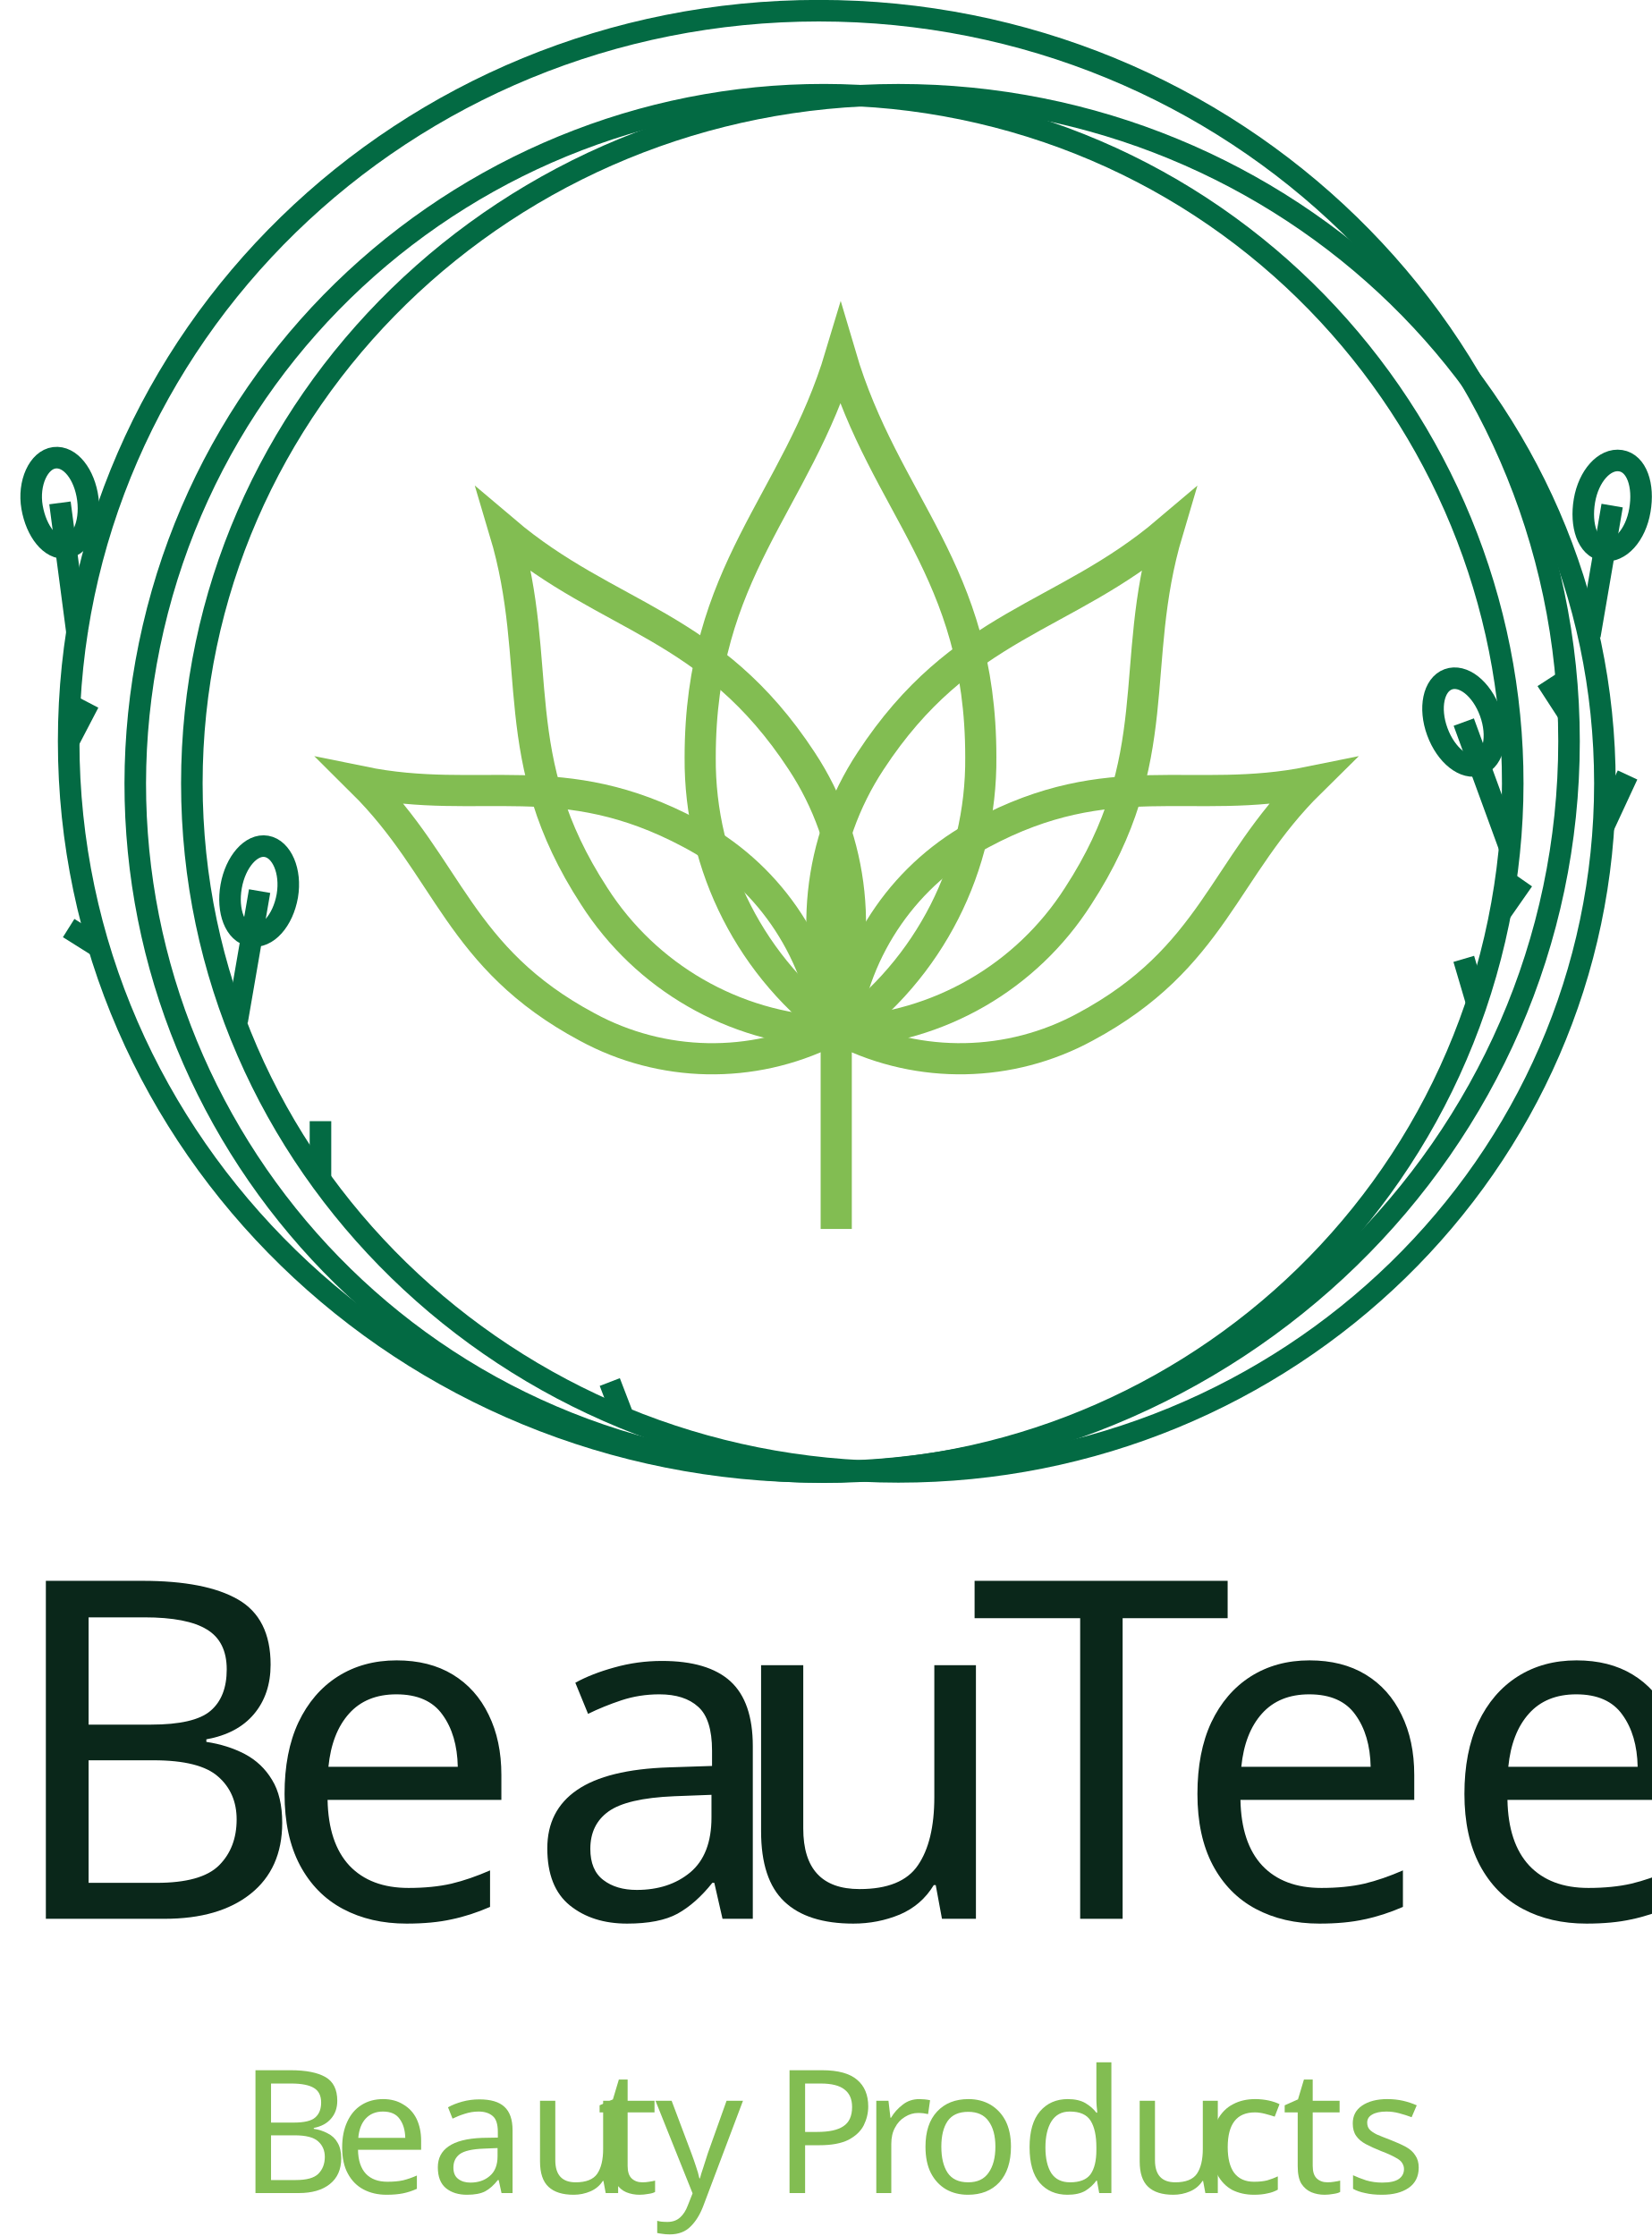
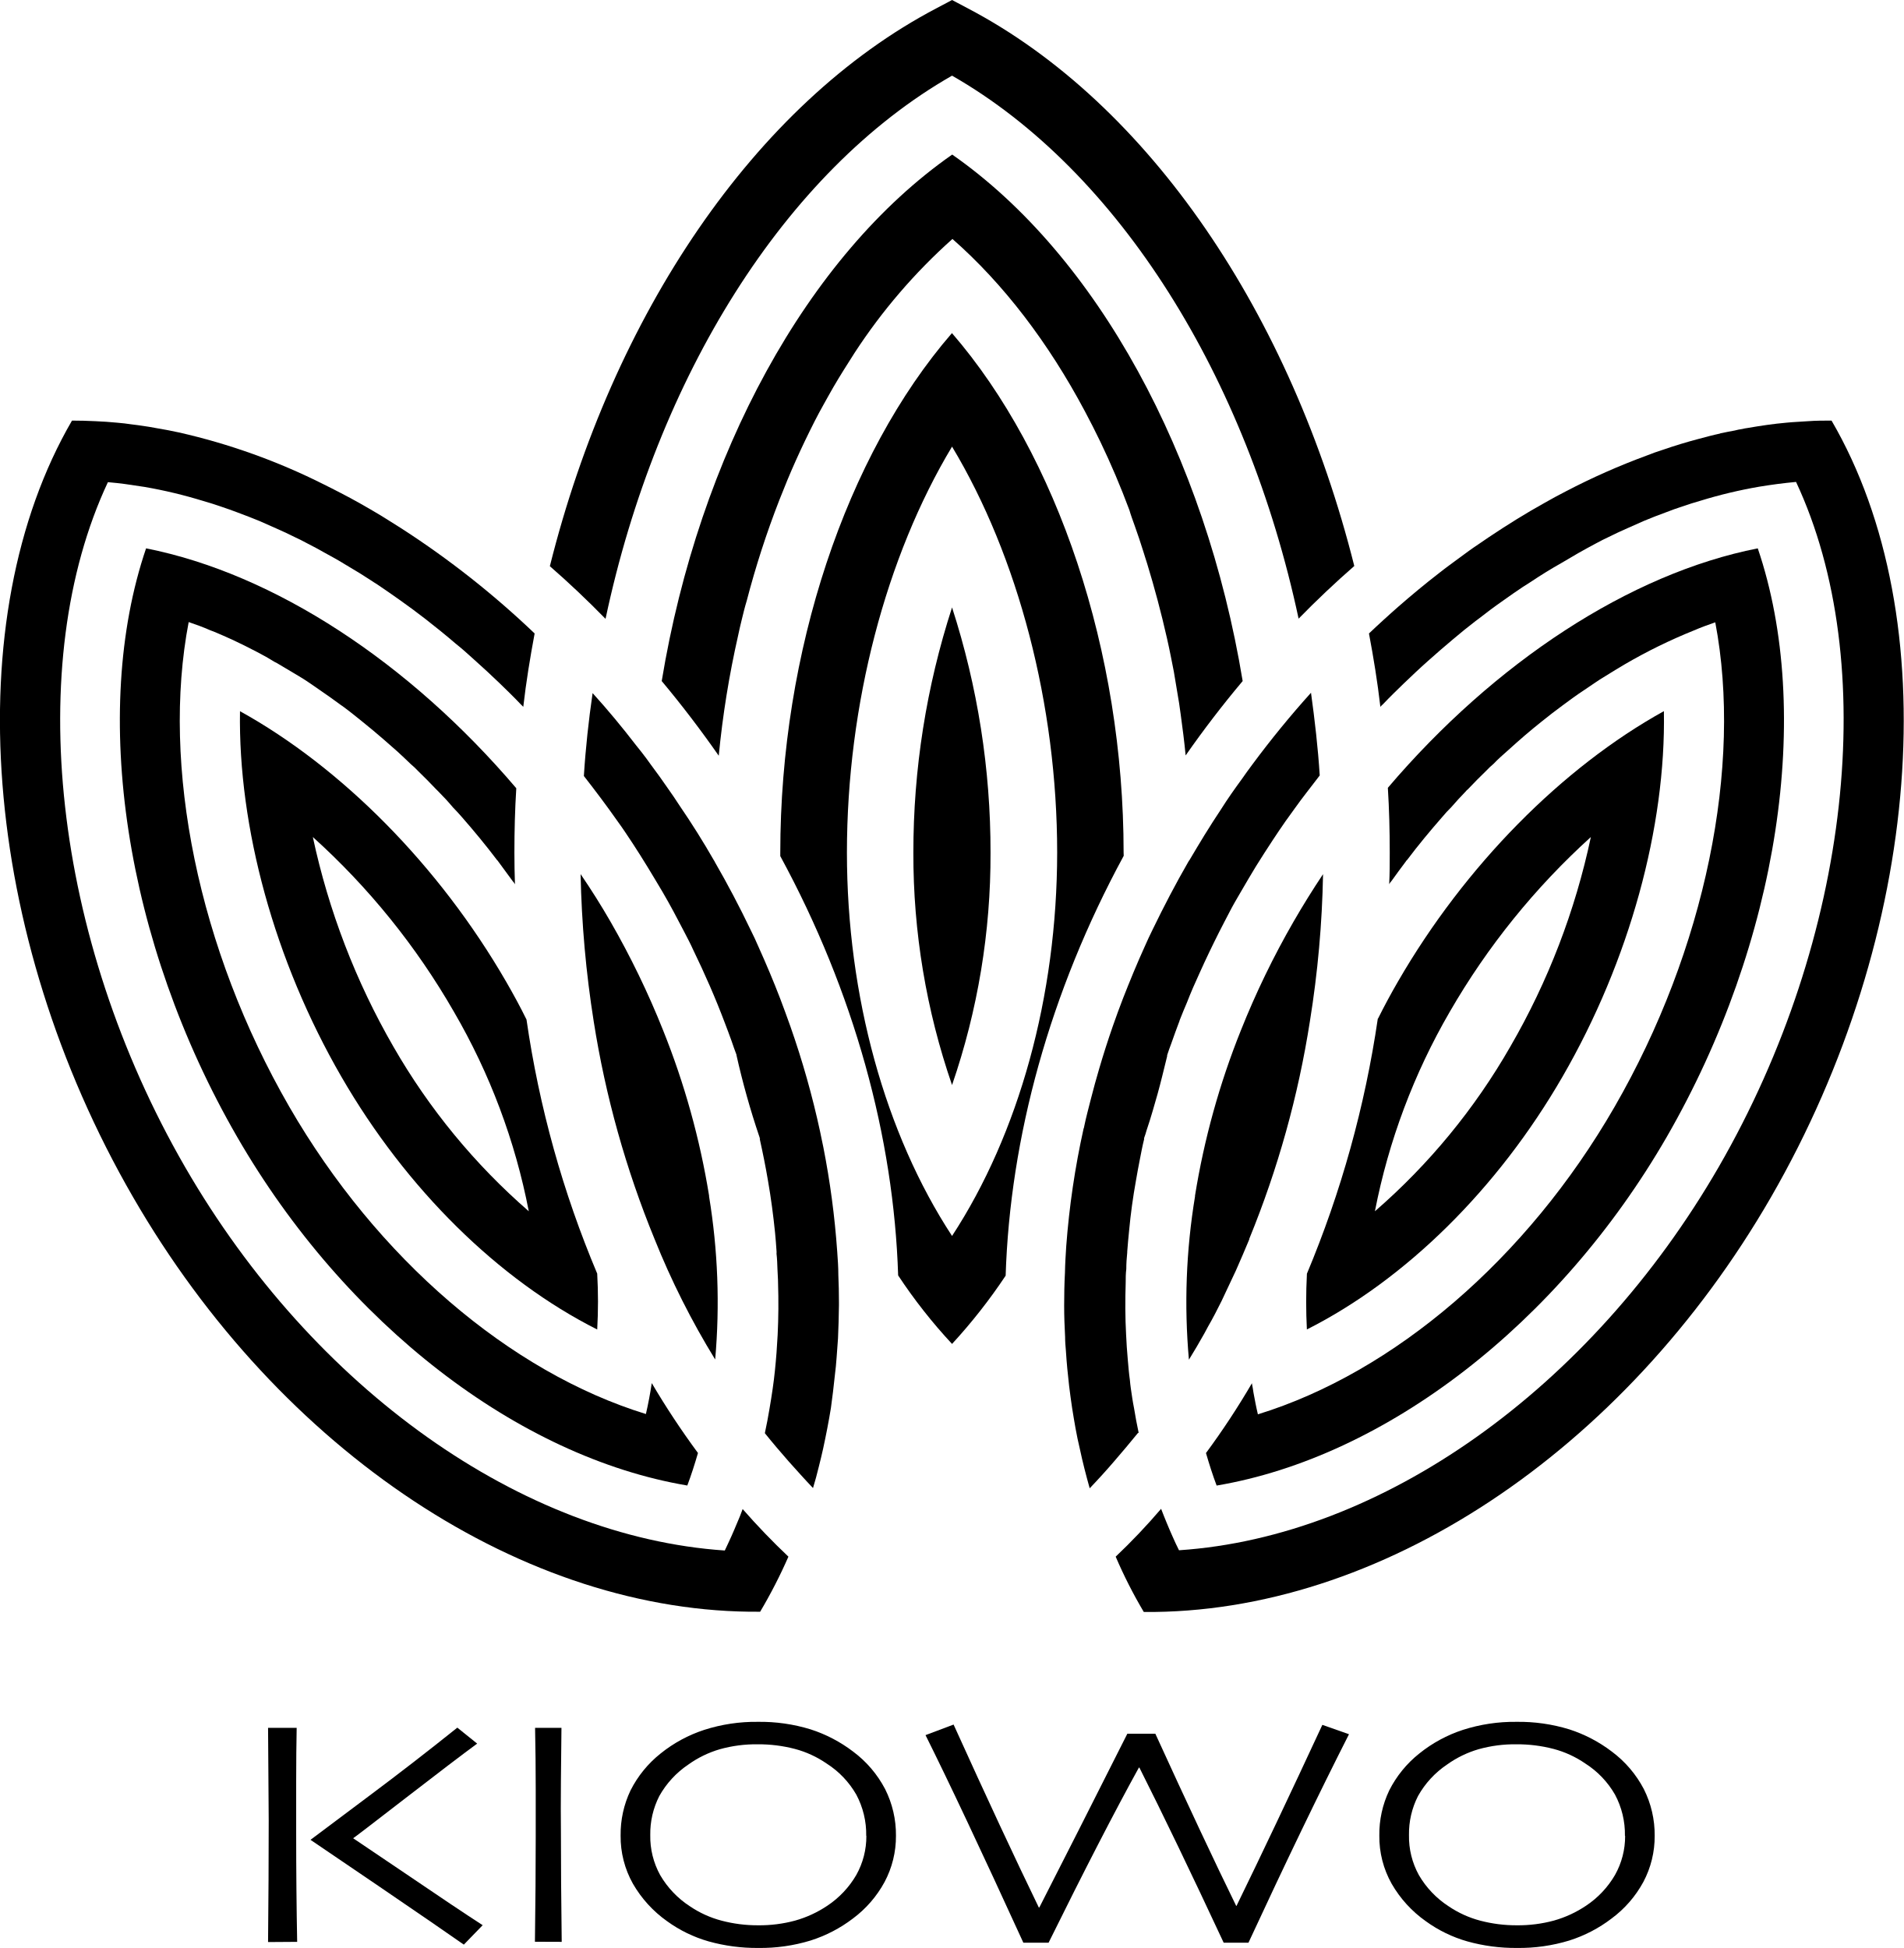
- <svg xmlns="http://www.w3.org/2000/svg" viewBox="0 0 91.17 123.43">
-   <defs>
-     <style>.cls-1{font-size:26.13px;fill:#0a271a;}.cls-1,.cls-6{font-family:MyriadPro-Regular, Myriad
-             Pro;}.cls-2{letter-spacing:0em;}.cls-3{letter-spacing:-0.03em;}.cls-4{letter-spacing:-0.07em;}.cls-5{letter-spacing:0em;}.cls-6{font-size:9.5px;fill:#82bd52;}.cls-7{letter-spacing:0em;}.cls-8{letter-spacing:0.01em;}.cls-9{letter-spacing:-0.02em;}.cls-10{letter-spacing:-0.01em;}.cls-11{letter-spacing:0.01em;}.cls-12{letter-spacing:0em;}.cls-13,.cls-14{fill:none;stroke-miterlimit:10;}.cls-13{stroke:#036a43;stroke-width:1.19px;}.cls-14{stroke:#82bd52;stroke-width:1.72px;}
-         </style>
-   </defs>
+ <svg xmlns="http://www.w3.org/2000/svg" viewBox="0 0 383.93 392.94">
  <g id="Capa_2" data-name="Capa 2">
-     <g id="Capa_1-2" data-name="Capa 1">
-       <text class="cls-1" transform="translate(0 105.92)">
-         <tspan class="cls-2">B</tspan>
-         <tspan x="14.27" y="0">ea</tspan>
-         <tspan class="cls-3" x="39.95" y="0">u</tspan>
-         <tspan class="cls-4" x="53.53" y="0">T</tspan>
-         <tspan class="cls-5" x="64.66" y="0">ee</tspan>
-       </text>
-       <text class="cls-6" transform="translate(13.18 121.06)">
-         <tspan class="cls-7">B</tspan>
-         <tspan x="5.19" y="0">eau</tspan>
-         <tspan class="cls-8" x="19.76" y="0">t</tspan>
-         <tspan x="22.99" y="0">y</tspan>
-         <tspan class="cls-9" x="29.48" y="0">P</tspan>
-         <tspan class="cls-10" x="34.38" y="0">r</tspan>
-         <tspan x="37.39" y="0">odu</tspan>
-         <tspan class="cls-11" x="53.2" y="0">c</tspan>
-         <tspan class="cls-12" x="57.58" y="0">ts</tspan>
-       </text>
-       <circle class="cls-13" cx="45.48" cy="43.24" r="38.01" transform="translate(-6.92 77.77) rotate(-76.93)" />
-       <ellipse class="cls-13" cx="49.59" cy="43.24" rx="39" ry="38.01" />
-       <ellipse class="cls-13" cx="45.2" cy="40.92" rx="41.41" ry="40.33" />
-       <path class="cls-13" d="M90.52,28.17c-.23,1.37-1.11,2.35-2,2.21S87.23,29,87.46,27.64s1.11-2.35,2-2.21S90.76,26.8,90.52,28.17Z" />
-       <line class="cls-13" x1="88.99" y1="27.91" x2="87.76" y2="35.09" />
-       <path class="cls-13" d="M15.86,49.45c-.24,1.37-1.11,2.36-2,2.21s-1.34-1.37-1.1-2.73,1.11-2.36,1.95-2.21S16.09,48.09,15.86,49.45Z" />
-       <line class="cls-13" x1="14.33" y1="49.19" x2="13.09" y2="56.37" />
-       <path class="cls-13" d="M4.85,27.55c.18,1.38-.36,2.58-1.21,2.69S2,29.33,1.77,28,2.13,25.38,3,25.27,4.67,26.18,4.85,27.55Z" />
-       <line class="cls-13" x1="3.31" y1="27.76" x2="4.26" y2="34.98" />
-       <path class="cls-13" d="M82.26,39.33c.47,1.3.21,2.59-.6,2.89s-1.84-.52-2.32-1.83-.21-2.59.6-2.89S81.78,38,82.26,39.33Z" />
-       <line class="cls-13" x1="80.8" y1="39.86" x2="83.3" y2="46.7" />
-       <line class="cls-13" x1="17.69" y1="61.89" x2="17.69" y2="65.11" />
-       <line class="cls-13" x1="3.79" y1="51.23" x2="5.46" y2="52.28" />
-       <line class="cls-13" x1="4.9" y1="38.79" x2="3.79" y2="40.92" />
-       <line class="cls-13" x1="34.42" y1="78.27" x2="33.66" y2="76.29" />
-       <line class="cls-13" x1="80.8" y1="52.93" x2="81.52" y2="55.37" />
-       <line class="cls-13" x1="84.08" y1="48.59" x2="82.83" y2="50.38" />
-       <line class="cls-13" x1="85.37" y1="37.55" x2="86.59" y2="39.43" />
-       <line class="cls-13" x1="89.84" y1="42.78" x2="88.48" y2="45.71" />
-       <path class="cls-14" d="M54.14,41.78A18.5,18.5,0,0,1,46.4,57a18.49,18.49,0,0,1-7.75-15.19c0-10.32,5.3-14,7.75-22.18C48.85,27.94,54.14,31.46,54.14,41.78Z" />
-       <path class="cls-14" d="M59.51,49.47a16.28,16.28,0,0,1-13,7.5A16.3,16.3,0,0,1,48.06,42c5-7.63,10.66-7.81,16.39-12.67C62.26,36.69,64.47,41.85,59.51,49.47Z" />
-       <path class="cls-14" d="M59.9,56.69a14.47,14.47,0,0,1-13.33.25A14.44,14.44,0,0,1,54.19,46c7.11-3.81,11.62-1.51,18.15-2.84C67.5,47.93,67,52.88,59.9,56.69Z" />
-       <path class="cls-14" d="M32.8,49.47a16.29,16.29,0,0,0,13,7.5A16.28,16.28,0,0,0,44.25,42c-5-7.63-10.66-7.81-16.39-12.67C30.06,36.69,27.84,41.85,32.8,49.47Z" />
-       <path class="cls-14" d="M32.41,56.69a14.46,14.46,0,0,0,13.33.25A14.45,14.45,0,0,0,38.13,46C31,42.19,26.5,44.49,20,43.16,24.81,47.93,25.29,52.88,32.41,56.69Z" />
-       <line class="cls-14" x1="46.16" y1="56.97" x2="46.16" y2="67.84" />
+     <g id="logo">
+       <path d="M192,15.26c33.7,19.28,59.5,60.88,69.89,109.53,3.64-3.72,7.4-7.28,11.23-10.62-12.69-50.57-41.29-93.28-78-112.52L192,0l-3.11,1.65c-36.72,19.24-65.36,62-78,112.56,3.83,3.33,7.59,6.9,11.23,10.62C132.44,76.18,158.24,34.54,192,15.26Z" />
+       <path d="M228.82,106c.62,1.76,1.23,3.52,1.77,5.29.26.8.49,1.61.76,2.41,1.5,4.91,2.84,9.93,4,15.07.27,1.26.58,2.57.81,3.83l.57,2.88.69,4.14c.27,1.49.5,3,.69,4.48.38,2.76.73,5.49,1,8.28q5.46-7.82,11.5-15c-7.51-45.55-29.33-85.8-58.58-106.2-29.25,20.4-51.07,60.65-58.58,106.2q6,7.18,11.5,15.06a193.18,193.18,0,0,1,3.91-24.26c.23-1.08.46-2.11.73-3.19.31-1.26.61-2.53,1-3.79a182.71,182.71,0,0,1,6.59-20.36c.54-1.34,1.07-2.68,1.61-4s1.11-2.6,1.69-3.91c1.22-2.72,2.49-5.36,3.83-8,.58-1.11,1.15-2.22,1.77-3.3s1.3-2.38,2-3.56,1.38-2.34,2.11-3.49,1.42-2.26,2.14-3.38a114.64,114.64,0,0,1,19.75-23c10.31,9.05,19.36,20.93,26.72,34.78,1.07,2,2.11,4.06,3.11,6.13q3.21,6.68,5.86,13.8C228.05,103.9,228.44,104.93,228.82,106Z" />
+       <path d="M226.6,172c0-40.6-13.31-80.16-34.62-104.81C170.66,91.82,157.36,131.38,157.36,172v.69c14.91,27.45,22.89,56.71,23.77,84.58A105.93,105.93,0,0,0,192,271.09a111.55,111.55,0,0,0,10.81-13.77v0c.88-27.84,8.89-57.2,23.81-84.69ZM192,249.31c-13.46-20.55-21.2-48.34-21.2-77.33,0-29.9,7.9-59.76,21.2-81.89,13.3,22.13,21.2,52,21.2,81.89C213.18,201,205.44,228.76,192,249.31Z" />
+       <path d="M184.2,172A142.4,142.4,0,0,0,192,218.87,142.4,142.4,0,0,0,199.76,172,159.91,159.91,0,0,0,192,122.53,159.91,159.91,0,0,0,184.2,172Z" />
+       <path d="M149.77,304.4c-.35,1-.73,1.92-1.15,2.88s-.73,1.8-1.15,2.68-.84,1.88-1.3,2.8C105.34,310,63.28,280.33,37.32,235.4,10.64,189.2,4.66,133.72,21.76,97.26c1.26.12,2.53.23,3.76.42s2.45.35,3.64.54A94.79,94.79,0,0,1,41,101.06c1.23.34,2.42.73,3.64,1.15s2.15.73,3.23,1.15c1.49.54,3,1.15,4.52,1.76l3.72,1.65c1.11.5,2.22,1,3.33,1.57.85.39,1.69.81,2.53,1.27,1.15.57,2.34,1.23,3.49,1.88,1.5.8,3,1.65,4.41,2.53a2.2,2.2,0,0,1,.46.27c1.5.88,3,1.8,4.45,2.76.38.26.8.53,1.19.76,1.61,1.08,3.14,2.15,4.71,3.26,1.73,1.23,3.45,2.49,5.18,3.84,2,1.57,4.06,3.22,6.06,4.94,1.26,1,2.49,2.11,3.71,3.22,1.73,1.53,3.45,3.14,5.14,4.76,1.42,1.38,2.84,2.75,4.22,4.21l.54.54c.57-5,1.38-9.93,2.29-14.8A180.69,180.69,0,0,0,81,106.62c-1.42-.92-2.88-1.8-4.29-2.69-2.69-1.61-5.37-3.14-8.06-4.52-1.11-.57-2.22-1.15-3.33-1.69a127.66,127.66,0,0,0-29.29-10.5c-1.61-.35-3.22-.65-4.83-.92-.77-.15-1.53-.27-2.3-.38s-1.54-.23-2.3-.31c-1-.15-2-.27-3-.35-1.45-.15-2.91-.23-4.36-.3-1.62-.08-3.15-.12-4.72-.12C-8.64,124.67-3.81,188.47,26.82,241.45c29.79,51.6,79.13,84.08,126.48,83.66A102.44,102.44,0,0,0,159,314Q154.2,309.46,149.77,304.4Z" />
+       <path d="M169,270c.11-2.19.15-4.41.19-6.67v-.7q0-2.7-.12-5.4c0-1.61-.11-3.18-.23-4.79a170.48,170.48,0,0,0-2.79-21c-.24-1.07-.43-2.11-.66-3.18a175.78,175.78,0,0,0-6-21.24q-1-2.82-2.07-5.64c-1.34-3.49-2.8-6.94-4.37-10.43-.5-1.15-1-2.26-1.57-3.37-2.22-4.64-4.64-9.24-7.25-13.76,0-.08-.11-.19-.15-.27q-3.27-5.7-6.9-11c-.77-1.19-1.57-2.38-2.42-3.57-1.07-1.57-2.18-3.1-3.33-4.64l-1-1.38c-.66-.88-1.31-1.72-2-2.56-2.84-3.69-5.75-7.21-8.82-10.59-.8,5.52-1.41,11.08-1.76,16.72,2.34,3,4.6,6,6.79,9.12,1.07,1.46,2.07,3,3.06,4.49s2,3.14,3,4.75,2,3.34,3,5c1.57,2.68,3,5.4,4.41,8.12.61,1.19,1.23,2.34,1.76,3.53,2.38,4.91,4.53,9.81,6.41,14.8.46,1.19.91,2.41,1.34,3.6.34,1,.65,1.88,1,2.8v.08a160.81,160.81,0,0,0,4.6,16.41,1.07,1.07,0,0,1,.11.46c.08,0,.08.07,0,.11.31,1.42.61,2.8.88,4.18s.54,2.8.77,4.18c.61,3.49,1.07,7,1.42,10.43.11,1.22.23,2.49.3,3.72a2.73,2.73,0,0,1,0,.57c.12,1,.16,2.07.19,3.11s.12,1.87.12,2.79q.17,5.3-.08,10.47c-.07,1.23-.15,2.45-.23,3.64-.19,2.42-.42,4.83-.77,7.21-.19,1.38-.42,2.72-.65,4.1-.27,1.61-.57,3.22-.92,4.83a.06.06,0,0,1,0,.08c1.61,2,3.15,3.8,4.76,5.64v0c1.65,1.84,3.26,3.65,4.94,5.41.42-1.38.81-2.8,1.15-4.22.31-1.22.62-2.49.89-3.72.3-1.38.57-2.72.84-4.1s.5-2.72.73-4.1c.3-2.19.57-4.37.8-6.63.15-1.19.27-2.38.35-3.57S168.9,271.24,169,270Z" />
+       <path d="M29.46,110.61c-11.23,33-4.33,79.43,18.37,118.73,21.81,37.76,56.7,64.56,90.78,70.31.81-2.15,1.5-4.33,2.15-6.56a162.9,162.9,0,0,1-9.32-14.1c-.15,1.07-.34,2.1-.53,3.14s-.42,2.07-.65,3.1c-27.38-8.43-54.21-31.32-71.93-62C40,191.46,32.49,154.46,38.05,125.48c1.46.5,2.88,1,4.34,1.65l.88.34c1.19.5,2.34,1,3.52,1.54,1.73.8,3.42,1.65,5.1,2.53,1.19.61,2.34,1.26,3.53,2a6.72,6.72,0,0,1,.84.46c1.31.77,2.61,1.57,4,2.38s2.88,1.88,4.33,2.88,2.88,2,4.3,3.06c.07,0,.11.08.19.12,1.38,1,2.72,2.11,4.06,3.18s2.8,2.3,4.18,3.49l2.88,2.53c.88.8,1.76,1.65,2.64,2.49.5.42,1,.88,1.46,1.38,1.23,1.19,2.45,2.42,3.64,3.68a6.87,6.87,0,0,1,.54.54c1,1,1.92,2,2.84,3.1.65.66,1.26,1.34,1.84,2,2.45,2.8,4.83,5.68,7.09,8.67a.79.79,0,0,1,.23.27l2.87,3.91a3.33,3.33,0,0,1,.5.69c-.07-2.11-.11-4.22-.11-6.37,0-4.37.11-8.7.38-13C82.52,133.61,55.34,115.74,29.46,110.61Z" />
+       <path d="M123.09,185.86c-1.88-3.26-3.88-6.44-6-9.54a217.43,217.43,0,0,0,2.65,29.75v0A195.94,195.94,0,0,0,132,249.92l0,0a159.72,159.72,0,0,0,12.23,24.31A131.65,131.65,0,0,0,143,241.34a.3.3,0,0,0,0-.16,156.81,156.81,0,0,0-9.27-33.35v0A170.65,170.65,0,0,0,123.09,185.86Z" />
+       <path d="M48.4,143.46c-.38,23.35,6.9,50.3,20.44,73.72,13.11,22.7,31.74,41,51.6,51a101,101,0,0,0,0-11.27,208.69,208.69,0,0,1-14.26-51.25c-1.26-2.57-2.64-5.1-4.1-7.63C88.54,174.59,68.84,154.77,48.4,143.46Zm58.24,100.87a129.2,129.2,0,0,1-27.3-33.2,145.59,145.59,0,0,1-16.25-42.29,144,144,0,0,1,28.44,35.23A128.32,128.32,0,0,1,106.64,244.33Z" />
+       <path d="M369.37,84.84c-1.57,0-3.15,0-4.72.12s-2.91.15-4.37.3c-2.6.23-5.25.62-7.89,1.08a7.1,7.1,0,0,0-1,.19,11.67,11.67,0,0,0-1.54.31c-.88.15-1.8.34-2.68.53-.07,0-.19,0-.27.08-1.45.31-2.87.69-4.29,1.07-2.45.65-4.87,1.38-7.32,2.23-1.08.34-2.15.72-3.22,1.15a138.12,138.12,0,0,0-16.26,7.2q-2.13,1.09-4.25,2.3c-3.8,2.11-7.56,4.45-11.28,6.94-.73.46-1.41,1-2.14,1.46-1.27.84-2.53,1.76-3.76,2.68s-2.76,2-4.1,3.07c-2.84,2.19-5.6,4.49-8.32,6.86-1,.89-2,1.77-3,2.69s-1.92,1.76-2.88,2.68c.92,4.87,1.73,9.82,2.3,14.8a3.93,3.93,0,0,1,.54-.54c1.38-1.46,2.8-2.83,4.22-4.21,1.61-1.54,3.22-3.07,4.87-4.53s3.29-2.91,5-4.33c1.49-1.27,3-2.49,4.6-3.72l.46-.34c1.72-1.35,3.41-2.61,5.18-3.84,1.26-.92,2.57-1.8,3.87-2.68l1.57-1c2-1.34,4.1-2.64,6.21-3.83,1.15-.69,2.26-1.34,3.41-2s2.42-1.34,3.65-2c.84-.46,1.68-.88,2.52-1.27,1.12-.57,2.23-1.07,3.34-1.57l3.72-1.65c1.49-.61,3-1.22,4.52-1.76,1.08-.42,2.15-.81,3.22-1.15,1.23-.42,2.42-.81,3.64-1.15a94.93,94.93,0,0,1,11.89-2.84c1.19-.19,2.41-.38,3.64-.54s2.49-.3,3.76-.42c17.06,36.46,11.08,91.94-15.57,138.14-25.95,44.93-68.05,74.64-108.87,77.36-.47-.92-.89-1.84-1.31-2.8s-.8-1.8-1.15-2.68-.8-1.92-1.15-2.88A125.66,125.66,0,0,1,225,314a95.76,95.76,0,0,0,5.67,11.16c47.35.42,96.69-32.06,126.48-83.66C387.73,188.47,392.56,124.67,369.37,84.84Z" />
+       <path d="M229.63,289c-.35-1.61-.65-3.26-.92-4.91-.27-1.34-.46-2.68-.66-4.06-.07-.54-.15-1.11-.19-1.69-.19-1.34-.3-2.72-.42-4.1-.15-1.69-.27-3.37-.34-5.06-.19-3.45-.19-6.94-.08-10.47,0-.88,0-1.8.12-2.72,0-1.11.07-2.22.19-3.33,0,0,0-.12,0-.19.11-1.42.23-2.84.38-4.26.31-3.34.77-6.71,1.38-10.08.23-1.38.5-2.8.77-4.18s.53-2.8.88-4.18a.1.1,0,0,1,0-.15v-.08a0,0,0,0,1,0,0c.19-.5.34-1,.49-1.53.42-1.27.85-2.57,1.23-3.91.69-2.3,1.34-4.64,1.92-7,.34-1.34.65-2.68,1-4.06,0-.08,0-.16,0-.19.27-.77.5-1.54.81-2.3.54-1.54,1.11-3.11,1.69-4.64,0-.12.11-.27.15-.43.42-1.07.88-2.18,1.34-3.25.77-2,1.65-4,2.57-6,.61-1.38,1.27-2.76,1.92-4.14s1.34-2.73,2-4.07,1.38-2.64,2.07-4,1.53-2.79,2.34-4.17c1-1.73,2-3.42,3-5.07,1.11-1.8,2.26-3.56,3.41-5.32.84-1.27,1.68-2.53,2.57-3.8.65-.88,1.26-1.73,1.88-2.61.8-1.11,1.61-2.22,2.45-3.29s1.72-2.23,2.57-3.34c-.35-5.6-1-11.16-1.76-16.68q-6.22,6.9-11.85,14.5c-.73,1-1.42,1.91-2.07,2.87-1.46,2-2.88,4-4.22,6.13-1.15,1.73-2.26,3.46-3.37,5.26-1,1.65-2,3.29-3,5v0a.65.65,0,0,0-.12.15s0,.08-.07.12c-2.61,4.52-5,9.12-7.25,13.76-.54,1.11-1.08,2.22-1.57,3.37-1.57,3.45-3,6.94-4.37,10.43q-1.09,2.82-2.07,5.64c-1,2.87-1.92,5.75-2.76,8.62-.58,2-1.15,4-1.65,6s-1,3.8-1.38,5.68c0,.15-.08.27-.12.42a166.64,166.64,0,0,0-3.49,23.66c-.11,1.76-.23,3.56-.26,5.36-.12,2.23-.16,4.45-.16,6.64v.07c0,2.11.08,4.18.19,6.25,0,1,.08,1.88.16,2.8.15,2.41.38,4.75.65,7.09.19,1.5.38,3,.61,4.49s.46,2.76.69,4.1.54,2.72.85,4.06c.57,2.69,1.26,5.37,2,8,1.69-1.77,3.33-3.57,4.94-5.45s3.18-3.71,4.76-5.67Z" />
+       <path d="M336.13,229.34c22.66-39.3,29.6-85.69,18.36-118.73-25.84,5.09-53.06,23-74.6,48.3.27,4.33.38,8.7.38,13.07,0,2.15,0,4.26-.11,6.37a3.33,3.33,0,0,1,.5-.69q1.43-2,2.87-3.91a.69.69,0,0,1,.23-.27c2.26-3,4.64-5.87,7.09-8.67.58-.69,1.19-1.37,1.84-2,.92-1.07,1.88-2.11,2.84-3.1a3.07,3.07,0,0,1,.54-.54c1.19-1.26,2.41-2.49,3.64-3.68a15.73,15.73,0,0,1,1.46-1.38c.95-1,2-1.92,3-2.8,1.11-1,2.22-2,3.33-2.95s2.23-1.88,3.34-2.76c1.41-1.15,2.87-2.26,4.33-3.34s2.8-2.07,4.22-3,2.87-2,4.37-2.88c1.3-.81,2.6-1.61,3.91-2.38a106.91,106.91,0,0,1,13.91-6.82c1.42-.61,2.88-1.15,4.34-1.65,5.52,29-2,66-20.32,97.76-17.68,30.67-44.51,53.56-71.92,62-.35-1.45-.62-2.91-.89-4.37-.07-.57-.19-1.18-.3-1.76V279a156.63,156.63,0,0,1-9.28,14.1c.65,2.23,1.34,4.41,2.15,6.56C279.43,293.9,314.32,267.1,336.13,229.34Z" />
+       <path d="M249.26,256.25c.92-2.07,1.8-4.14,2.68-6.25,0-.08,0-.11,0-.11A195.18,195.18,0,0,0,264.17,206v0a210.16,210.16,0,0,0,2.65-29.67c-2.07,3.1-4.07,6.32-5.95,9.58a169.34,169.34,0,0,0-10.62,21.93v0A156.22,156.22,0,0,0,241,241.18a.3.3,0,0,0,0,.16,130.71,130.71,0,0,0-1.23,32.93q1.6-2.59,3.11-5.29c.23-.42.49-.88.72-1.34,1-1.73,1.88-3.45,2.76-5.22C247.3,260.39,248.3,258.32,249.26,256.25Z" />
+       <path d="M277.86,205.49a213,213,0,0,1-14.3,51.45s0,0,0,.08a.11.11,0,0,0,0,.07,107.75,107.75,0,0,0,0,11.08c19.82-10,38.45-28.29,51.56-51,13.53-23.42,20.86-50.37,20.44-73.72-20.44,11.31-40.1,31.13-53.64,54.56-1.42,2.45-2.76,4.94-4,7.43Zm14.53-1.42a145.92,145.92,0,0,1,28.44-35.23,143.63,143.63,0,0,1-16.25,42.29,128.39,128.39,0,0,1-27.3,33.2A129.31,129.31,0,0,1,292.39,204.07Z" />
+       <path d="M54.06,391.74q.13-12.89.13-24.49,0-3.37-.06-8.85t-.07-9.87h5.77c-.06,3.09-.1,6.73-.1,10.91V369.7q0,11.51.2,22Zm43.28-3.4-3.8,3.92Q89,389.07,76.62,380.63l-14-9.51v0q3.21-2.43,11.94-8.95t17.67-13.68l4,3.22q-4.48,3.29-14.45,11T71.22,370.8v0l11.14,7.52Q91.92,384.83,97.34,388.34Z" />
+       <path d="M107.88,391.68q.16-11.87.16-21.14,0-3.68,0-9.64t-.13-12.37h5.32q-.06,4.61-.11,10.71t0,10q0,9.79.16,22.46Z" />
+       <path d="M180.69,370.31a19.58,19.58,0,0,1-2.29,9.3A22.62,22.62,0,0,1,172,387a28.06,28.06,0,0,1-8.53,4.43,34.51,34.51,0,0,1-10.55,1.5,36,36,0,0,1-10-1.32,26.74,26.74,0,0,1-8.38-4.07,23.82,23.82,0,0,1-6.9-7.57,19.37,19.37,0,0,1-2.48-9.7,20.55,20.55,0,0,1,2-9.12,22.38,22.38,0,0,1,6.06-7.44,27.73,27.73,0,0,1,8.8-4.77,34,34,0,0,1,10.79-1.62,34.53,34.53,0,0,1,10.67,1.52,28.53,28.53,0,0,1,8.57,4.48,22.38,22.38,0,0,1,6.45,7.56A20.53,20.53,0,0,1,180.69,370.31Zm-6,0a17,17,0,0,0-2-8.31,18.13,18.13,0,0,0-6-6.28,20.51,20.51,0,0,0-6.4-2.94,28.88,28.88,0,0,0-7.46-.93,27.07,27.07,0,0,0-7.68,1,21.08,21.08,0,0,0-6.34,3.09,18.57,18.57,0,0,0-5.85,6.35,16.74,16.74,0,0,0-1.82,7.86,16.11,16.11,0,0,0,2,8.09,18.74,18.74,0,0,0,6,6.29,20.78,20.78,0,0,0,6.4,2.9,28.37,28.37,0,0,0,7.33.93,27.52,27.52,0,0,0,7.49-.95,22.6,22.6,0,0,0,6.49-3,18.76,18.76,0,0,0,5.85-6.22A15.92,15.92,0,0,0,174.72,370.34Z" />
+       <path d="M272.05,349.82q-9.09,17.91-20.27,42.05h-5q-9.87-21.17-17-35.32h-.1q-7.32,13.27-18.21,35.32h-5.09Q193.64,364,186.65,350l5.66-2.13q10,22.08,17.19,36.9h.1q7-13.69,17.75-35.05H233q9.76,21.36,16.3,34.72h.07q7.54-15.46,17.31-36.51Z" />
+       <path d="M333.7,370.31a19.57,19.57,0,0,1-2.28,9.3A22.53,22.53,0,0,1,325,387a27.89,27.89,0,0,1-8.52,4.43,34.55,34.55,0,0,1-10.55,1.5,36,36,0,0,1-10-1.32,26.63,26.63,0,0,1-8.38-4.07,23.71,23.71,0,0,1-6.9-7.57,19.37,19.37,0,0,1-2.48-9.7,20.55,20.55,0,0,1,2-9.12,22.38,22.38,0,0,1,6.06-7.44,27.73,27.73,0,0,1,8.8-4.77,34,34,0,0,1,10.79-1.62,34.57,34.57,0,0,1,10.67,1.52,28.65,28.65,0,0,1,8.57,4.48,22.38,22.38,0,0,1,6.45,7.56A20.52,20.52,0,0,1,333.7,370.31Zm-6,0a17,17,0,0,0-2-8.31,18.13,18.13,0,0,0-6-6.28,20.51,20.51,0,0,0-6.4-2.94,28.93,28.93,0,0,0-7.46-.93,27,27,0,0,0-7.68,1,21.08,21.08,0,0,0-6.34,3.09,18.57,18.57,0,0,0-5.85,6.35,16.74,16.74,0,0,0-1.82,7.86,16.11,16.11,0,0,0,2,8.09,18.74,18.74,0,0,0,6,6.29,20.83,20.83,0,0,0,6.39,2.9,28.5,28.5,0,0,0,7.34.93,27.57,27.57,0,0,0,7.49-.95,22.6,22.6,0,0,0,6.49-3,18.76,18.76,0,0,0,5.85-6.22A15.92,15.92,0,0,0,327.74,370.34Z" />
    </g>
  </g>
</svg>
